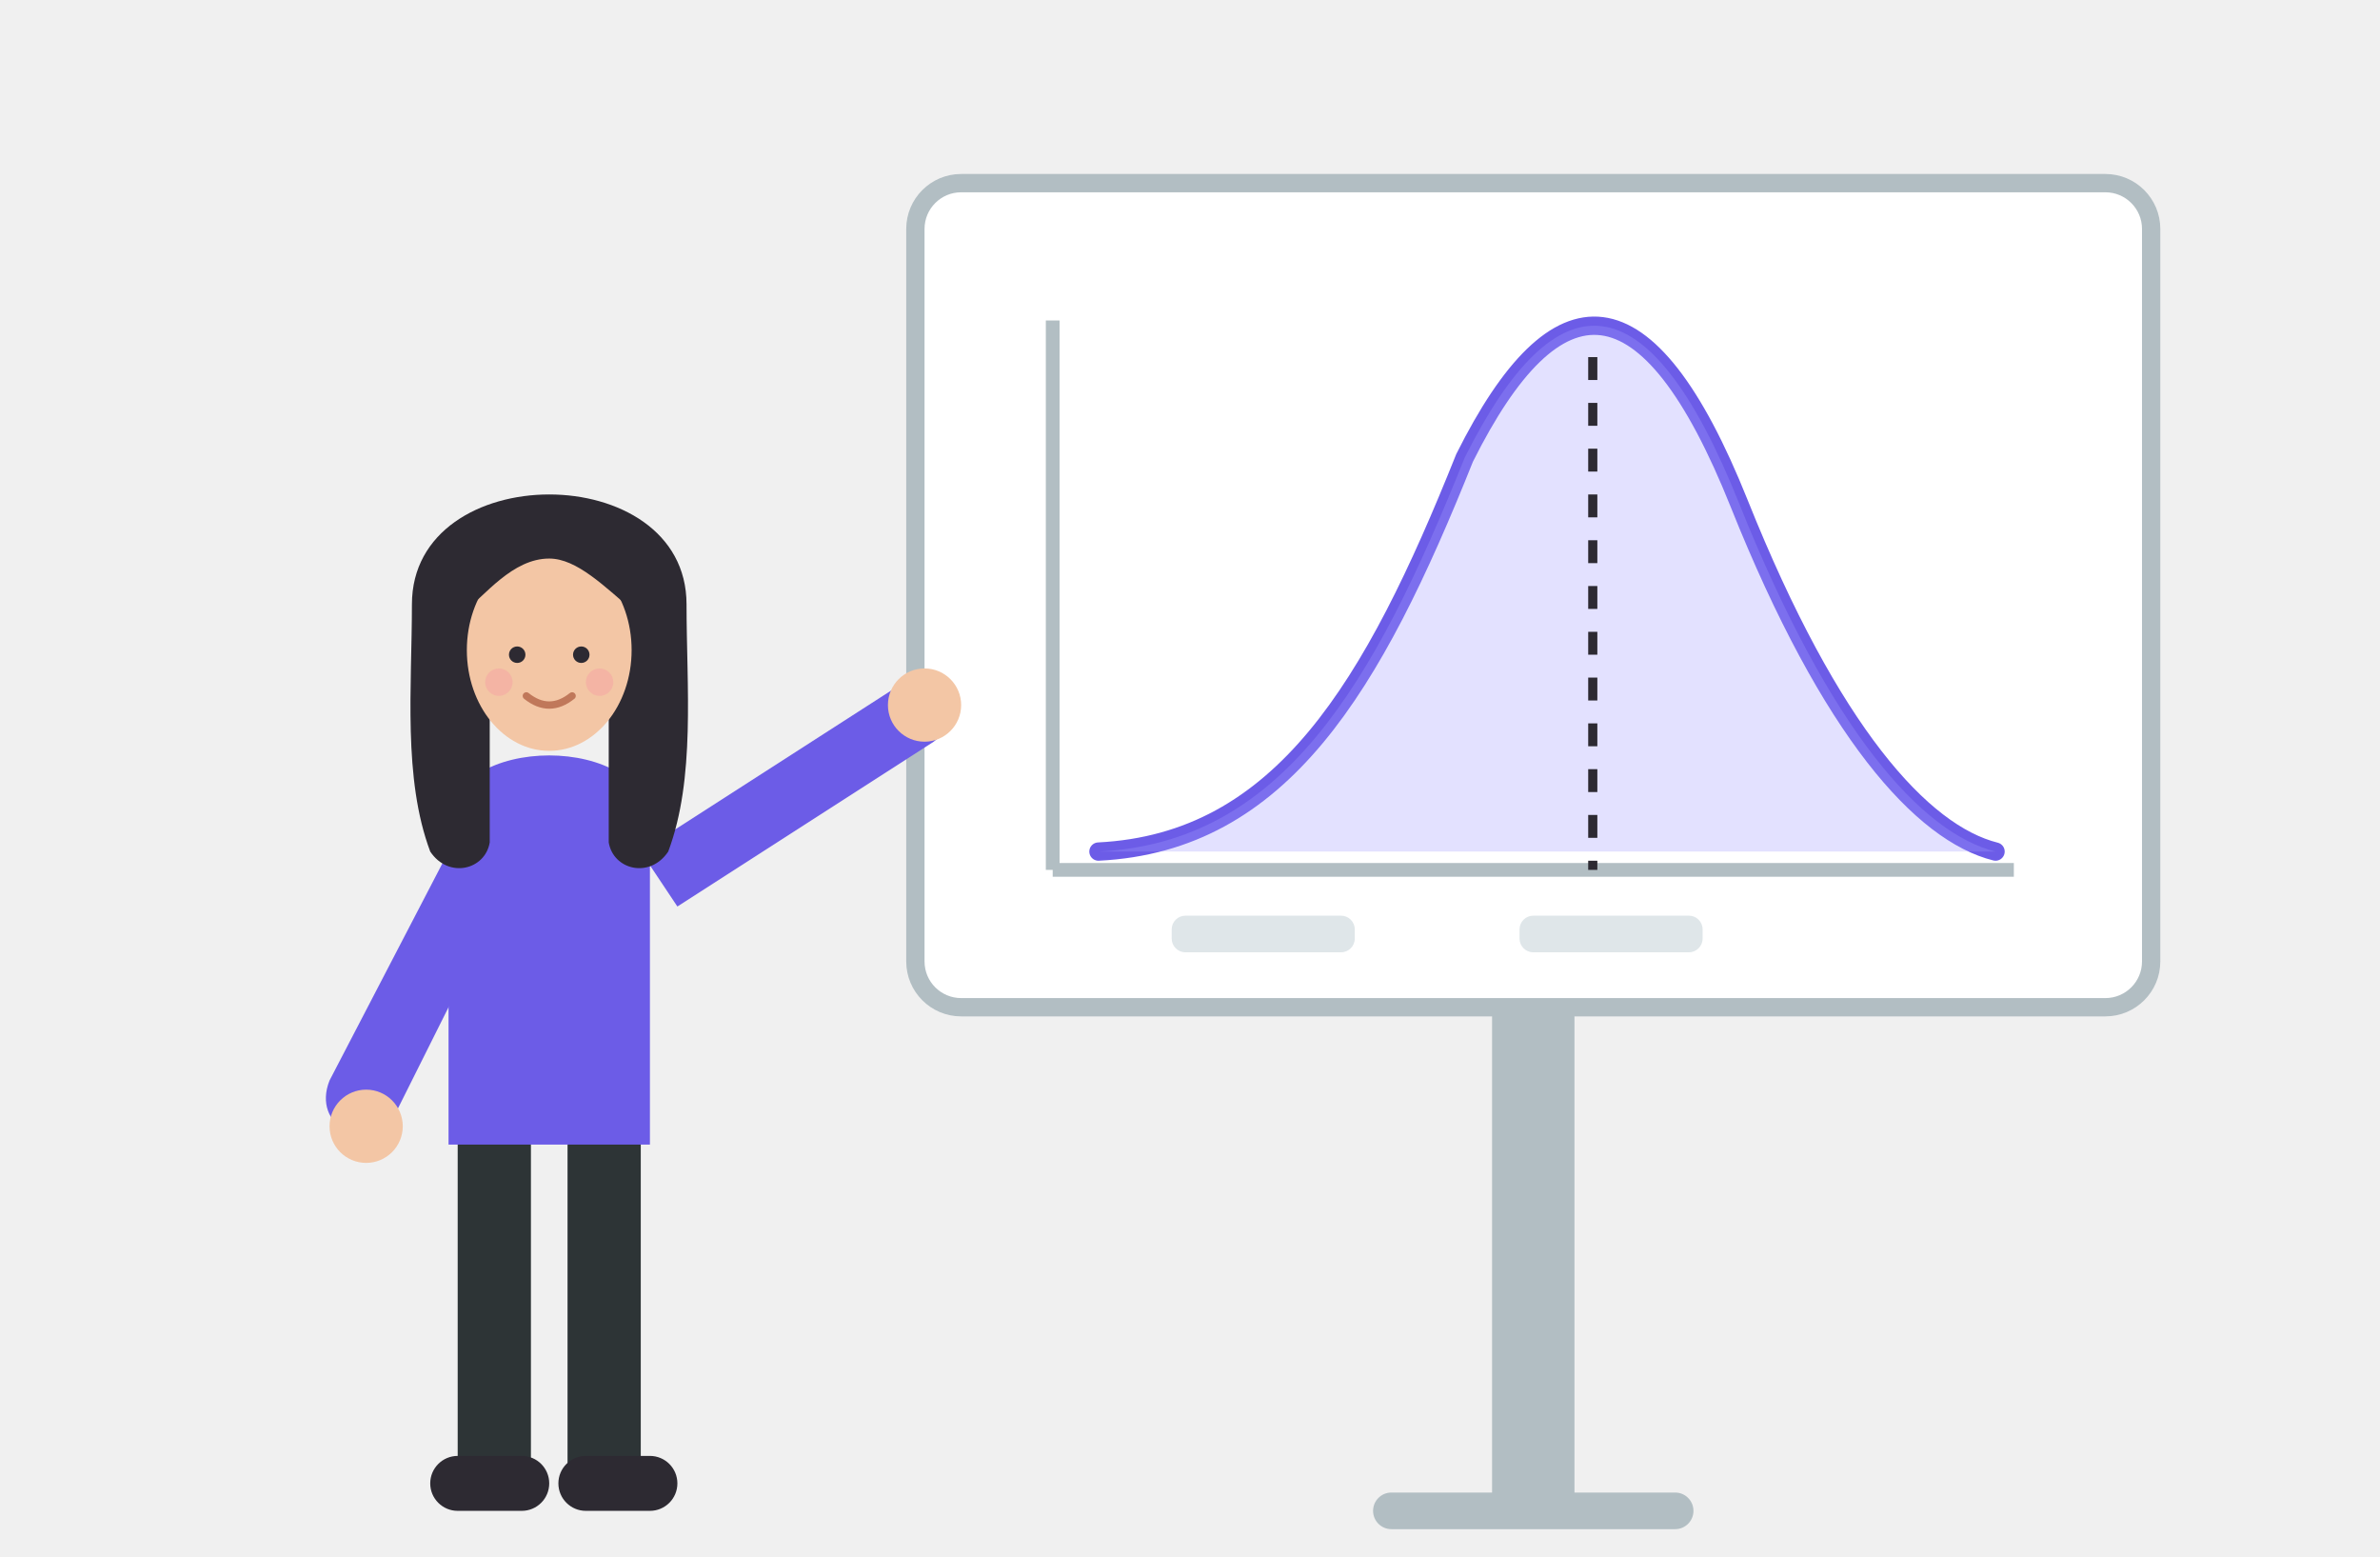
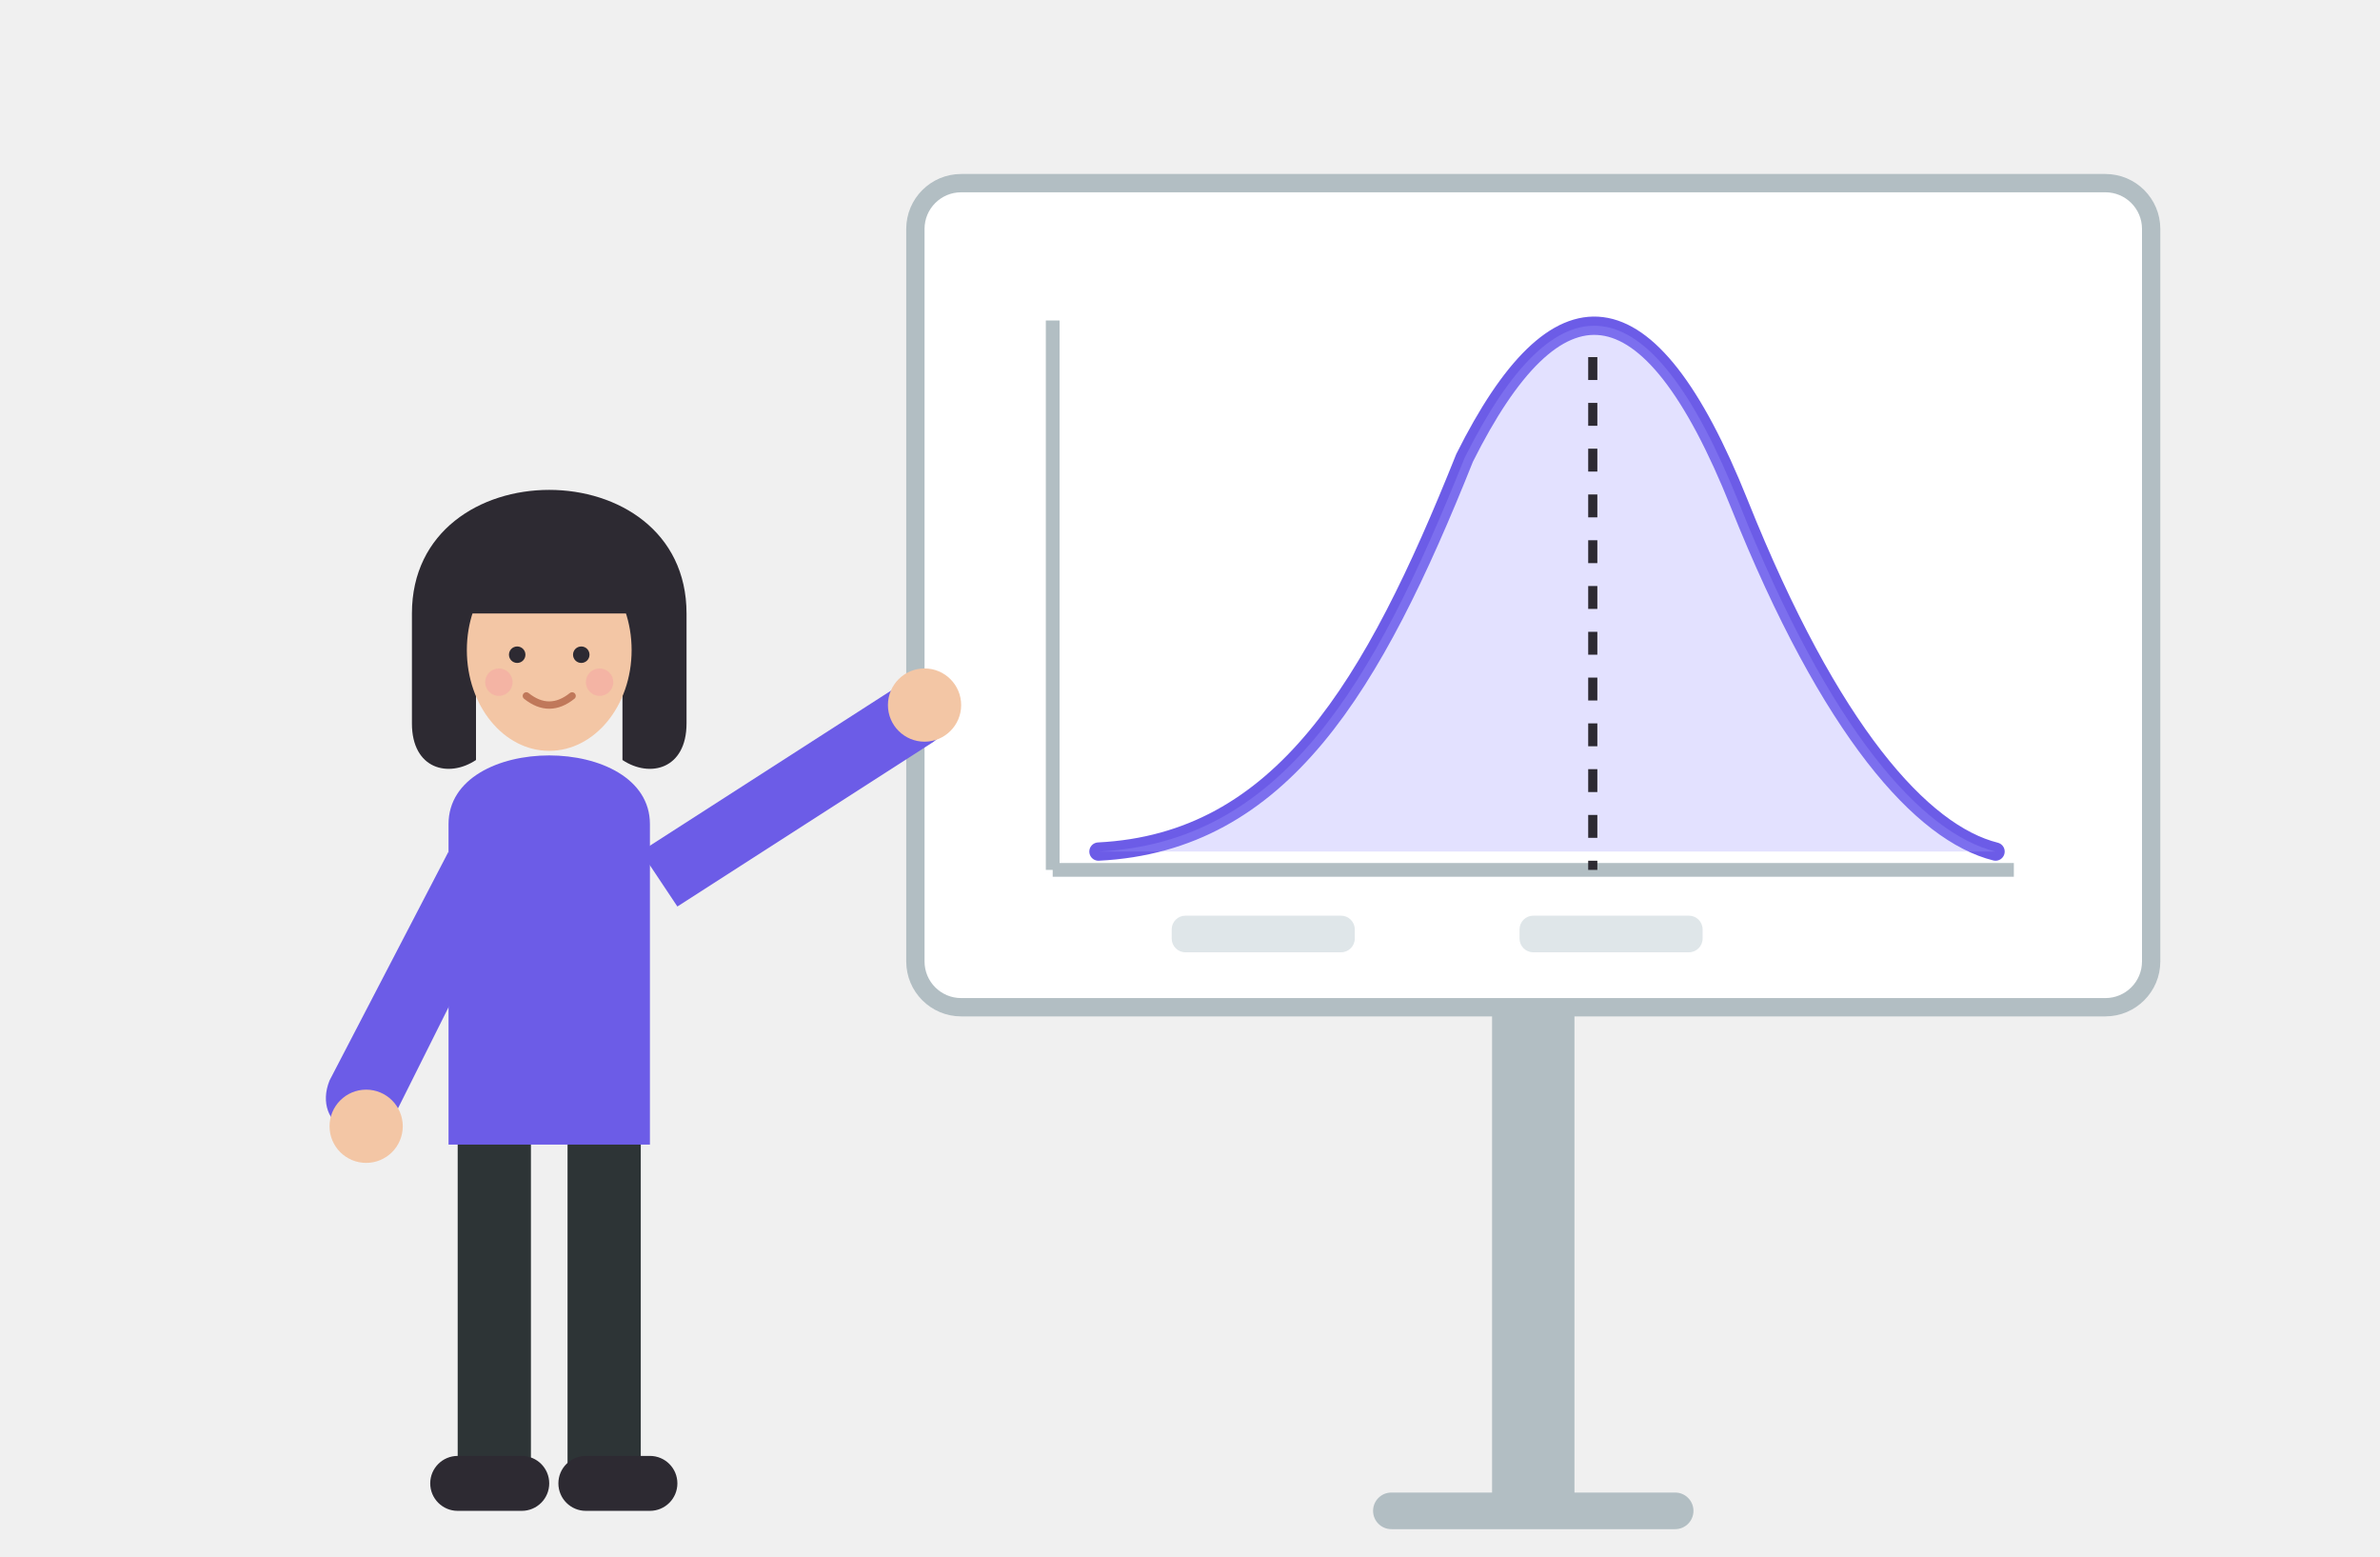
<svg xmlns="http://www.w3.org/2000/svg" viewBox="0 0 520 340" width="520" height="340" role="img">
  <rect x="200" y="40" width="270" height="180" rx="10" fill="#ffffff" stroke="#b2bec3" stroke-width="4" />
  <line x1="230" y1="190" x2="440" y2="190" stroke="#b2bec3" stroke-width="3" />
  <line x1="230" y1="70" x2="230" y2="190" stroke="#b2bec3" stroke-width="3" />
  <path d="M240,186 C280,184 300,150 320,100 C340,60 360,60 380,110 C400,160 420,182 436,186" stroke="#6c5ce7" stroke-width="4" fill="none" stroke-linecap="round" />
  <path d="M240,186 C280,184 300,150 320,100 C340,60 360,60 380,110 C400,160 420,182 436,186 Z" fill="#a29bfe" opacity="0.3" />
  <line x1="348" y1="78" x2="348" y2="190" stroke="#2d2a32" stroke-width="2" stroke-dasharray="5,5" />
  <rect x="256" y="200" width="40" height="8" rx="3" fill="#dfe6e9" />
  <rect x="332" y="200" width="40" height="8" rx="3" fill="#dfe6e9" />
  <rect x="326" y="220" width="18" height="110" fill="#b2bec3" />
  <rect x="300" y="326" width="70" height="8" rx="4" fill="#b2bec3" />
  <rect x="100" y="246" width="16" height="78" rx="4" fill="#2d3436" />
  <rect x="124" y="246" width="16" height="78" rx="4" fill="#2d3436" />
  <rect x="94" y="318" width="26" height="12" rx="6" fill="#2d2a32" />
  <rect x="122" y="318" width="26" height="12" rx="6" fill="#2d2a32" />
  <path d="M98,250 L98,180 C98,160 142,160 142,180 L142,250 Z" fill="#6c5ce7" />
  <path d="M98,186 L72,236 C68,246 80,252 86,244 L104,208 Z" fill="#6c5ce7" />
  <circle cx="80" cy="246" r="8" fill="#f3c6a5" />
  <path d="M140,186 L196,150 C204,145 212,156 204,162 L148,198 Z" fill="#6c5ce7" />
  <circle cx="202" cy="154" r="8" fill="#f3c6a5" />
  <g transform="translate(120,140) scale(1.0)">
-     <path d="M-30,-8 C-30,-40 30,-40 30,-8 C30,10 32,30 26,46 C22,52 14,50 13,44 L13,2 C12,-6 6,-12 0,-12 C-6,-12 -12,-6 -13,2 L-13,44 C-14,50 -22,52 -26,46 C-32,30 -30,10 -30,-8 Z" fill="#2d2a32" />
+     <path d="M-30,-6 C-30,-42 30,-42 30,-6 L30,18 C30,28 22,30 16,26 L16,4 C15,-4 8,-10 0,-10 C-8,-10 -15,-4 -16,4 L-16,26 C-22,30 -30,28 -30,18 Z" fill="#2d2a32" />
    <ellipse cx="0" cy="2" rx="18" ry="22" fill="#f3c6a5" />
-     <path d="M-19,-6 C-16,-28 16,-28 19,-6 C12,-12 6,-18 0,-18 C-8,-18 -14,-10 -19,-6 Z" fill="#2d2a32" />
+     <path d="M-19,-4 C-19,-30 19,-30 19,-4 L19,-6 L-19,-6 Z" fill="#2d2a32" />
    <circle cx="-7" cy="3" r="1.8" fill="#2d2a32" />
    <circle cx="7" cy="3" r="1.8" fill="#2d2a32" />
    <path d="M-5,12 Q0,16 5,12" stroke="#c0785a" stroke-width="1.6" fill="none" stroke-linecap="round" />
    <circle cx="-11" cy="9" r="3" fill="#f5a9a3" opacity="0.6" />
    <circle cx="11" cy="9" r="3" fill="#f5a9a3" opacity="0.6" />
  </g>
</svg>
